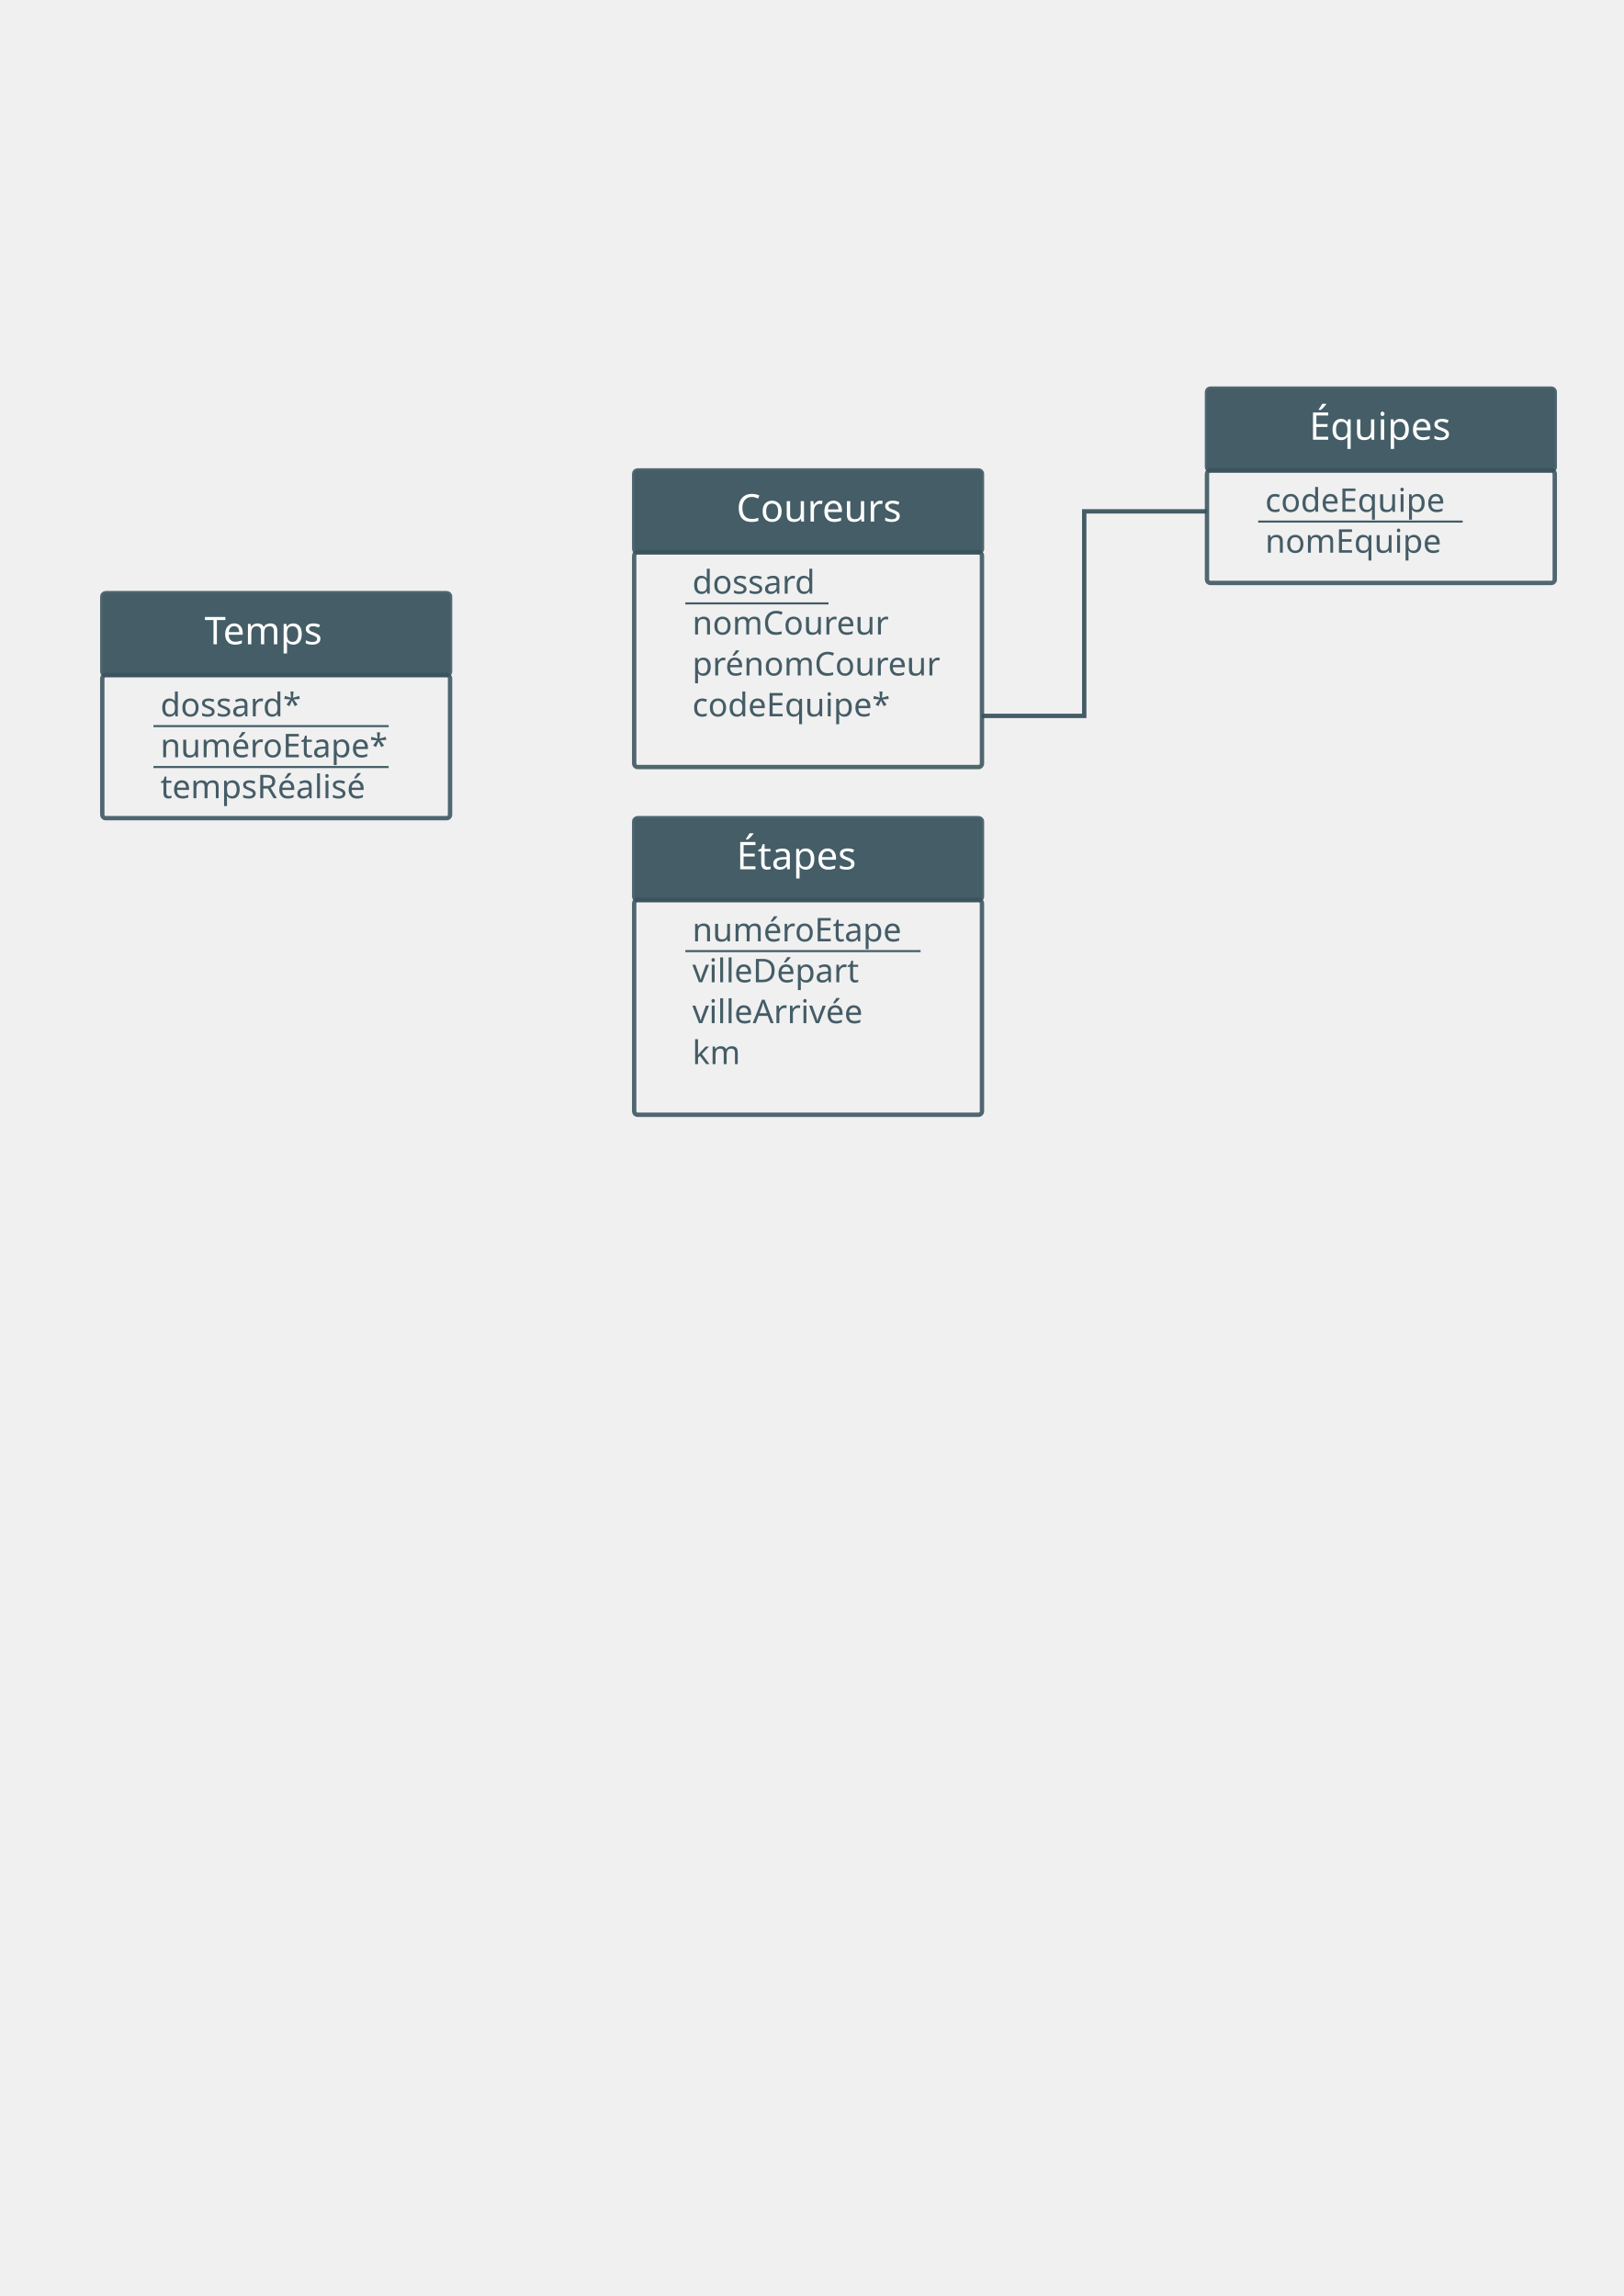
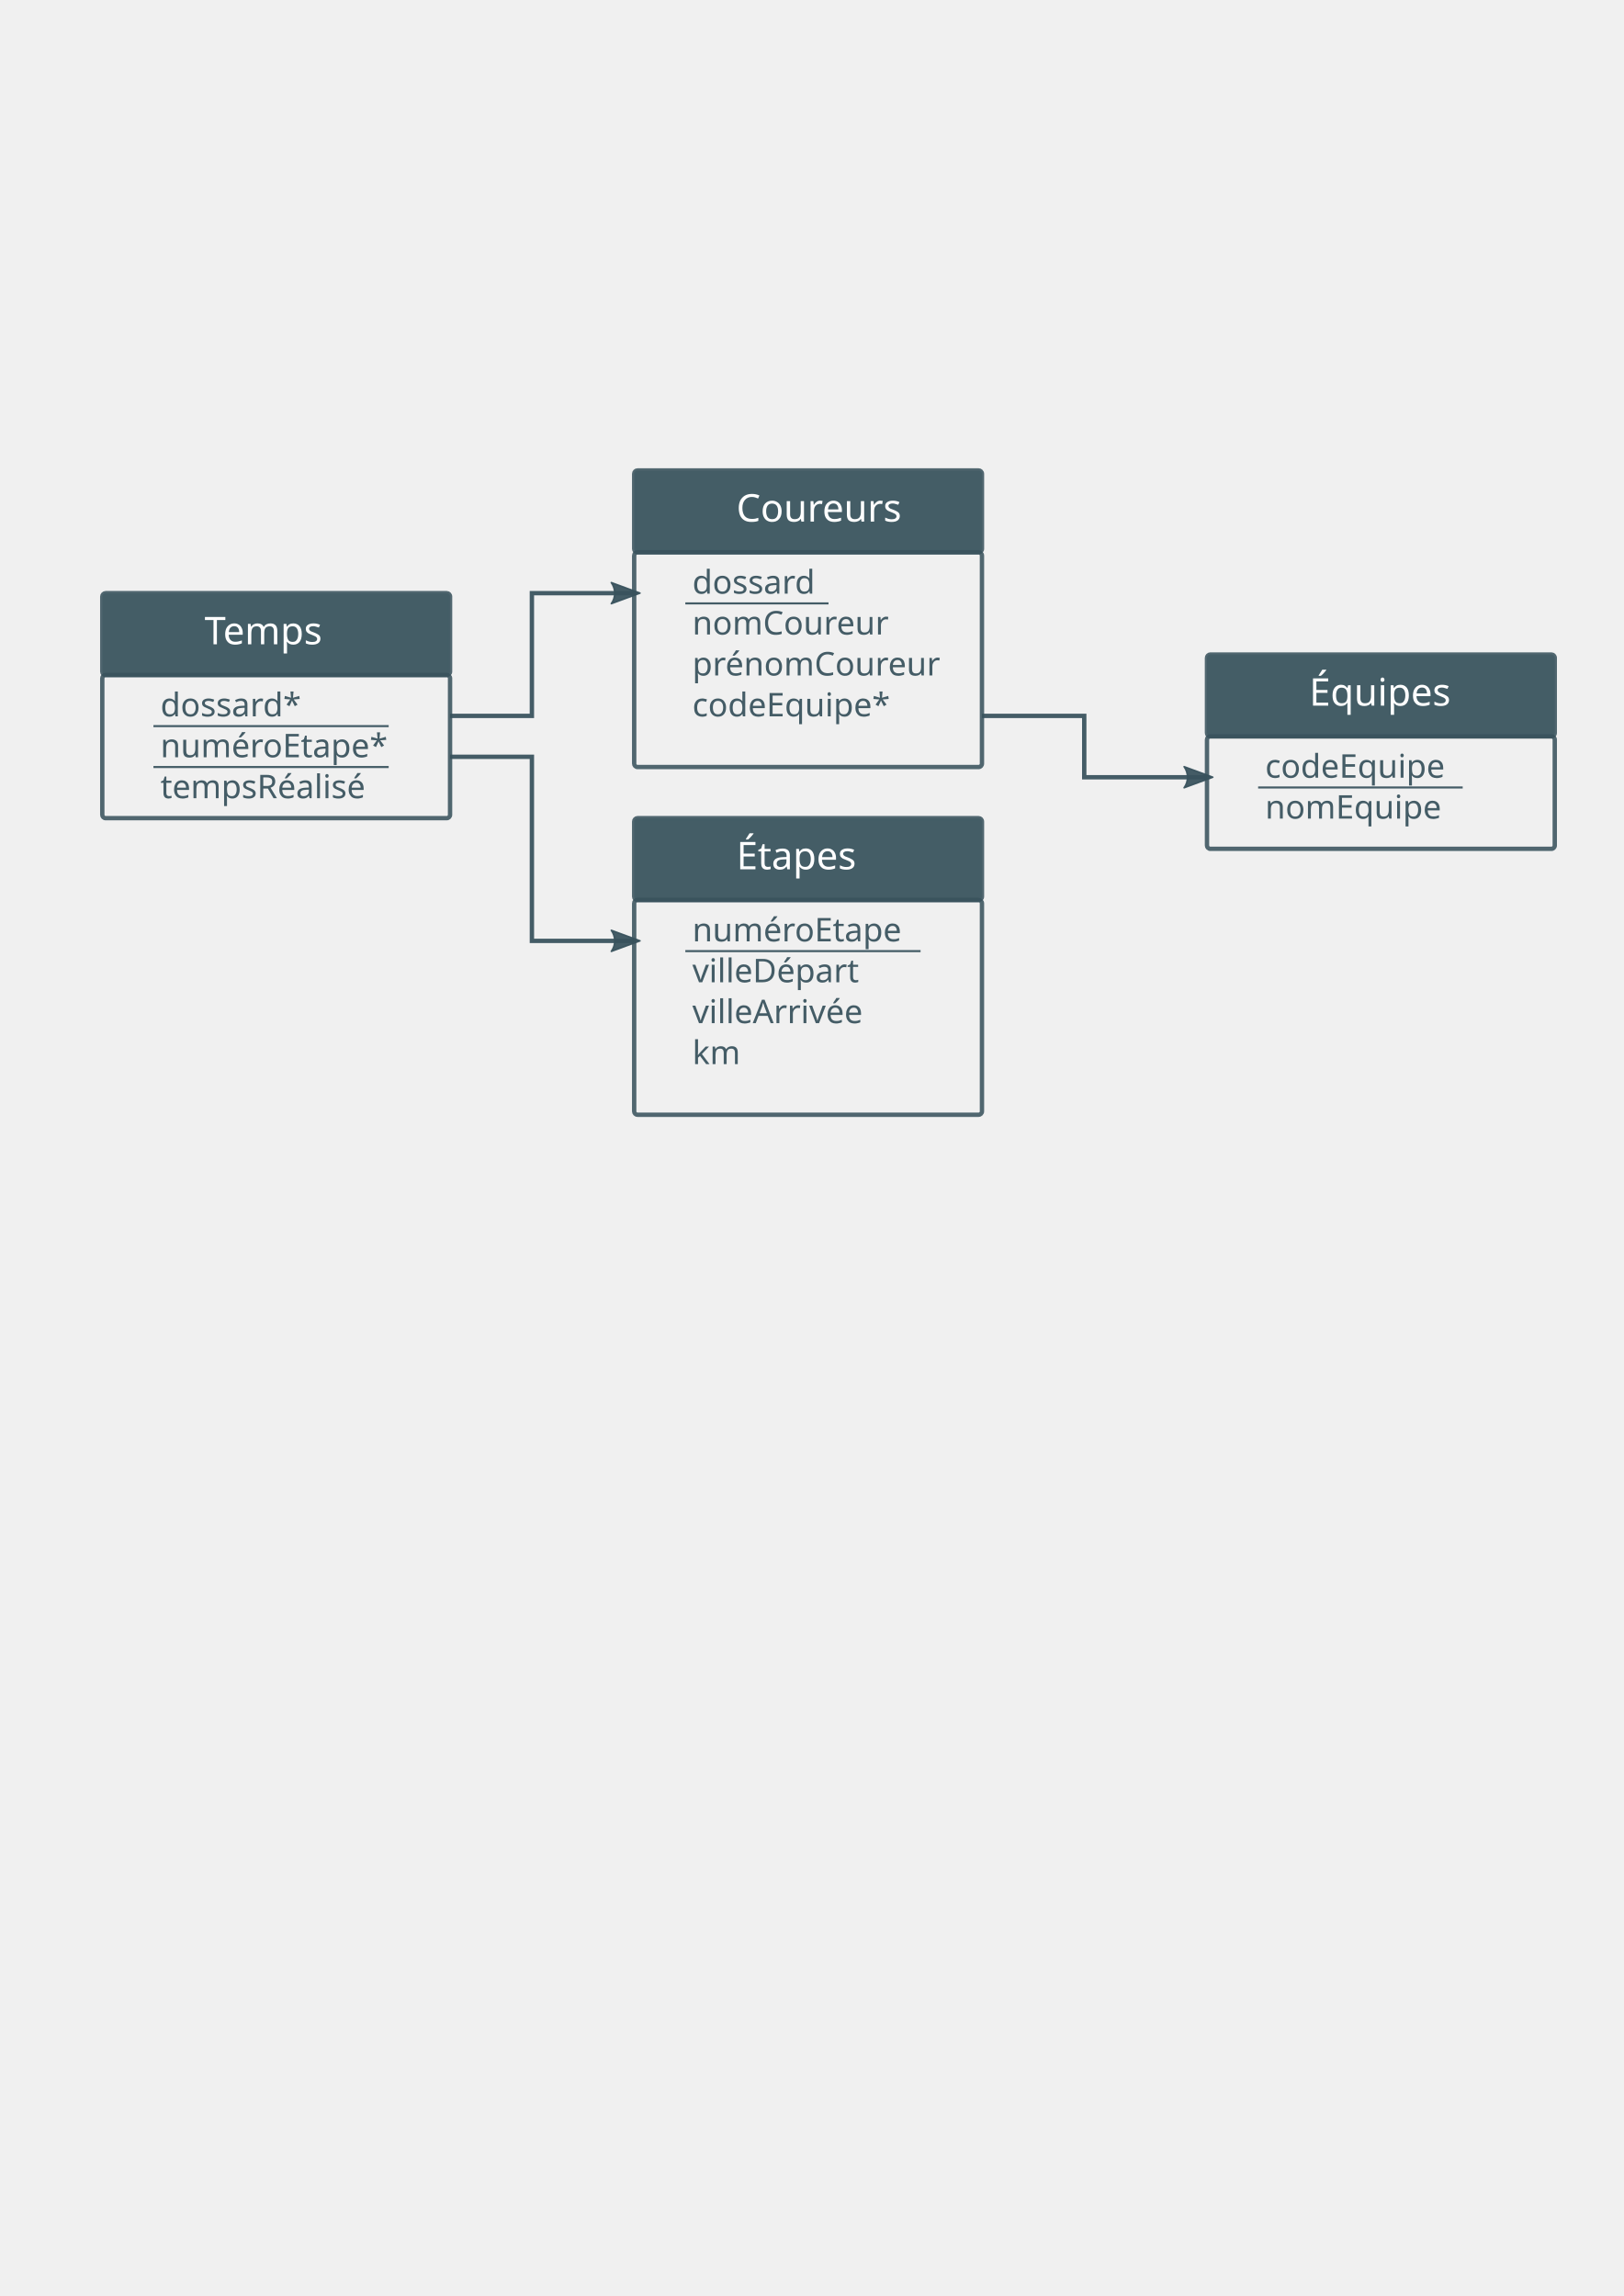
<svg xmlns="http://www.w3.org/2000/svg" width="210mm" height="297mm" viewBox="0 0 210 297" version="1.1" id="svg8">
-   <defs id="defs2" />
+   <defs id="defs2">
+     <marker style="overflow:visible;" id="marker1666" refX="0.0" refY="0.0" orient="auto">
+       <path transform="scale(0.6) rotate(180) translate(0,0)" d="M 8.719,4.034 L -2.207,0.016 L 8.719,-4.002 C 6.973,-1.63 6.983,1.616 8.719,4.034 z " style="fill-rule:evenodd;stroke-width:0.625;stroke-linejoin:round;stroke:#38525c;stroke-opacity:0.933;fill:#38525c;fill-opacity:0.933" id="path1664" />
+     </marker>
+     <marker style="overflow:visible;" id="marker1608" refX="0.0" refY="0.0" orient="auto">
+       <path transform="scale(0.6) rotate(180) translate(0,0)" d="M 8.719,4.034 L -2.207,0.016 L 8.719,-4.002 C 6.973,-1.63 6.983,1.616 8.719,4.034 z " style="fill-rule:evenodd;stroke-width:0.625;stroke-linejoin:round;stroke:#38525c;stroke-opacity:0.933;fill:#38525c;fill-opacity:0.933" id="path1606" />
+     </marker>
+     <marker style="overflow:visible;" id="Arrow2Mend" refX="0.0" refY="0.0" orient="auto">
+       <path transform="scale(0.6) rotate(180) translate(0,0)" d="M 8.719,4.034 L -2.207,0.016 L 8.719,-4.002 C 6.973,-1.63 6.983,1.616 8.719,4.034 z " style="fill-rule:evenodd;stroke-width:0.625;stroke-linejoin:round;stroke:#38525c;stroke-opacity:0.933;fill:#38525c;fill-opacity:0.933" id="path1193" />
+     </marker>
+     <marker style="overflow:visible;" id="marker1524" refX="0.0" refY="0.0" orient="auto">
+       <path transform="scale(1.1) rotate(180) translate(1,0)" d="M 8.719,4.034 L -2.207,0.016 L 8.719,-4.002 C 6.973,-1.63 6.983,1.616 8.719,4.034 z " style="fill-rule:evenodd;stroke-width:0.625;stroke-linejoin:round;stroke:#38525c;stroke-opacity:0.933;fill:#38525c;fill-opacity:0.933" id="path1522" />
+     </marker>
+     <marker style="overflow:visible;" id="marker1490" refX="0.0" refY="0.0" orient="auto">
+       <path transform="scale(1.1) rotate(180) translate(1,0)" d="M 8.719,4.034 L -2.207,0.016 L 8.719,-4.002 C 6.973,-1.63 6.983,1.616 8.719,4.034 z " style="fill-rule:evenodd;stroke-width:0.625;stroke-linejoin:round;stroke:#38525c;stroke-opacity:0.933;fill:#38525c;fill-opacity:0.933" id="path1488" />
+     </marker>
+     <marker style="overflow:visible;" id="Arrow1Lend" refX="0.0" refY="0.0" orient="auto">
+       <path transform="scale(0.8) rotate(180) translate(12.5,0)" style="fill-rule:evenodd;stroke:#38525c;stroke-width:1pt;stroke-opacity:0.933;fill:#38525c;fill-opacity:0.933" d="M 0.0,0.0 L 5.0,-5.0 L -12.5,0.0 L 5.0,5.0 L 0.0,0.0 z " id="path1169" />
+     </marker>
+     <marker style="overflow:visible;" id="Arrow2Lend" refX="0.0" refY="0.0" orient="auto">
+       <path transform="scale(1.1) rotate(180) translate(1,0)" d="M 8.719,4.034 L -2.207,0.016 L 8.719,-4.002 C 6.973,-1.63 6.983,1.616 8.719,4.034 z " style="fill-rule:evenodd;stroke-width:0.625;stroke-linejoin:round;stroke:#38525c;stroke-opacity:0.933;fill:#38525c;fill-opacity:0.933" id="path1187" />
+     </marker>
+     <marker style="overflow:visible" id="Arrow1Lstart" refX="0.0" refY="0.0" orient="auto">
+       <path transform="scale(0.8) translate(12.5,0)" style="fill-rule:evenodd;stroke:#38525c;stroke-width:1pt;stroke-opacity:0.933;fill:#38525c;fill-opacity:0.933" d="M 0.0,0.0 L 5.0,-5.0 L -12.5,0.0 L 5.0,5.0 L 0.0,0.0 z " id="path1166" />
+     </marker>
+   </defs>
  <g id="layer1">
    <g id="g1158" transform="translate(66.14583,93.92708)">
      <rect style="opacity:0.931;fill:#38535c;stroke:#38525c;stroke-width:0.565;stroke-linecap:round;stroke-linejoin:round;stroke-opacity:0.933;paint-order:fill markers stroke" id="rect853" width="44.979" height="10.583" x="15.875" y="11.906" ry="0.436" />
      <rect style="opacity:0.931;fill:none;stroke:#38525c;stroke-width:0.565;stroke-linecap:round;stroke-linejoin:round;stroke-opacity:0.933;paint-order:fill markers stroke" id="rect855" width="44.979" height="27.781" x="15.875" y="22.49" ry="0.436" />
      <text xml:space="preserve" style="font-size:4.939px;line-height:1.25;font-family:sans-serif;letter-spacing:0px;word-spacing:0px;stroke-width:0.265" x="29.104" y="18.521" id="text859">
        <tspan id="tspan857" x="29.104" y="18.521" style="font-size:4.939px;fill:#ffffff;stroke-width:0.265">Étapes</tspan>
      </text>
      <text xml:space="preserve" style="font-size:4.233px;line-height:1.25;font-family:sans-serif;letter-spacing:0px;word-spacing:0px;fill:#38525c;fill-opacity:0.933;stroke-width:0.265" x="23.398" y="27.841" id="text863">
        <tspan id="tspan861" x="23.398" y="27.841" style="fill:#38525c;fill-opacity:0.933;stroke-width:0.265">numéroEtape</tspan>
        <tspan x="23.398" y="33.133" style="fill:#38525c;fill-opacity:0.933;stroke-width:0.265" id="tspan865">villeDépart</tspan>
        <tspan x="23.398" y="38.425" style="fill:#38525c;fill-opacity:0.933;stroke-width:0.265" id="tspan867">villeArrivée</tspan>
        <tspan x="23.398" y="43.716" style="fill:#38525c;fill-opacity:0.933;stroke-width:0.265" id="tspan869">km</tspan>
      </text>
      <path style="fill:none;stroke:#38525c;stroke-width:0.265px;stroke-linecap:butt;stroke-linejoin:miter;stroke-opacity:0.933" d="M 22.49,29.104 H 52.917" id="path871" />
    </g>
    <g id="g1146" transform="translate(-71.4375,63.5)">
      <rect style="opacity:0.931;fill:#38535c;stroke:#38525c;stroke-width:0.565;stroke-linecap:round;stroke-linejoin:round;stroke-opacity:0.933;paint-order:fill markers stroke" id="rect853-3" width="44.979" height="10.583" x="84.667" y="13.229" ry="0.436" />
      <rect style="opacity:0.931;fill:none;stroke:#38525c;stroke-width:0.565;stroke-linecap:round;stroke-linejoin:round;stroke-opacity:0.933;paint-order:fill markers stroke" id="rect855-6" width="44.979" height="18.521" x="84.667" y="23.812" ry="0.436" />
      <text xml:space="preserve" style="font-size:4.939px;line-height:1.25;font-family:sans-serif;letter-spacing:0px;word-spacing:0px;stroke-width:0.265" x="97.896" y="19.844" id="text859-7">
        <tspan id="tspan857-5" x="97.896" y="19.844" style="font-size:4.939px;fill:#ffffff;stroke-width:0.265">Temps</tspan>
      </text>
      <text xml:space="preserve" style="font-size:4.233px;line-height:1.25;font-family:sans-serif;letter-spacing:0px;word-spacing:0px;fill:#38525c;fill-opacity:0.933;stroke-width:0.265" x="92.189" y="29.164" id="text863-3">
        <tspan id="tspan861-5" x="92.189" y="29.164" style="fill:#38525c;fill-opacity:0.933;stroke-width:0.265">dossard*</tspan>
        <tspan x="92.189" y="34.456" style="fill:#38525c;fill-opacity:0.933;stroke-width:0.265" id="tspan865-6">numéroEtape*</tspan>
        <tspan x="92.189" y="39.748" style="fill:#38525c;fill-opacity:0.933;stroke-width:0.265" id="tspan869-9">tempsRéalisé</tspan>
      </text>
      <path style="fill:none;stroke:#38525c;stroke-width:0.265px;stroke-linecap:butt;stroke-linejoin:miter;stroke-opacity:0.933" d="M 91.281,30.427 H 121.708" id="path871-1" />
      <path style="fill:none;stroke:#38525c;stroke-width:0.265px;stroke-linecap:butt;stroke-linejoin:miter;stroke-opacity:0.933" d="M 91.281,35.719 H 121.708" id="path871-1-2" />
    </g>
    <g id="g1134">
      <rect style="opacity:0.931;fill:#38535c;stroke:#38525c;stroke-width:0.565;stroke-linecap:round;stroke-linejoin:round;stroke-opacity:0.933;paint-order:fill markers stroke" id="rect853-7" width="44.979" height="10.583" x="82.021" y="60.854" ry="0.436" />
      <rect style="opacity:0.931;fill:none;stroke:#38525c;stroke-width:0.565;stroke-linecap:round;stroke-linejoin:round;stroke-opacity:0.933;paint-order:fill markers stroke" id="rect855-0" width="44.979" height="27.781" x="82.021" y="71.438" ry="0.436" />
      <text xml:space="preserve" style="font-size:4.939px;line-height:1.25;font-family:sans-serif;letter-spacing:0px;word-spacing:0px;stroke-width:0.265" x="95.25" y="67.469" id="text859-9">
        <tspan id="tspan857-3" x="95.25" y="67.469" style="font-size:4.939px;fill:#ffffff;stroke-width:0.265">Coureurs</tspan>
      </text>
      <text xml:space="preserve" style="font-size:4.233px;line-height:1.25;font-family:sans-serif;letter-spacing:0px;word-spacing:0px;fill:#38525c;fill-opacity:0.933;stroke-width:0.265" x="89.544" y="76.789" id="text863-6">
        <tspan id="tspan861-0" x="89.544" y="76.789" style="fill:#38525c;fill-opacity:0.933;stroke-width:0.265">dossard</tspan>
        <tspan x="89.544" y="82.081" style="fill:#38525c;fill-opacity:0.933;stroke-width:0.265" id="tspan865-62">nomCoureur</tspan>
        <tspan x="89.544" y="87.373" style="fill:#38525c;fill-opacity:0.933;stroke-width:0.265" id="tspan974">prénomCoureur</tspan>
        <tspan x="89.544" y="92.664" style="fill:#38525c;fill-opacity:0.933;stroke-width:0.265" id="tspan869-1">codeEquipe*</tspan>
      </text>
      <path style="fill:none;stroke:#38525c;stroke-width:0.265px;stroke-linecap:butt;stroke-linejoin:miter;stroke-opacity:0.933" d="m 88.635,78.052 18.521,-2e-6" id="path871-8" />
    </g>
-     <g id="g1122" transform="translate(7.937495,-26.45833)">
+     <g id="g1122" transform="translate(7.937495,7.937502)">
      <rect style="opacity:0.931;fill:#38535c;stroke:#38525c;stroke-width:0.565;stroke-linecap:round;stroke-linejoin:round;stroke-opacity:0.933;paint-order:fill markers stroke" id="rect853-7-7" width="44.979" height="10.583" x="148.167" y="76.729" ry="0.436" />
      <rect style="opacity:0.931;fill:none;stroke:#38525c;stroke-width:0.565;stroke-linecap:round;stroke-linejoin:round;stroke-opacity:0.933;paint-order:fill markers stroke" id="rect855-0-9" width="44.979" height="14.552" x="148.167" y="87.312" ry="0.436" />
      <text xml:space="preserve" style="font-size:4.939px;line-height:1.25;font-family:sans-serif;letter-spacing:0px;word-spacing:0px;stroke-width:0.265" x="161.396" y="83.344" id="text859-9-2">
        <tspan id="tspan857-3-0" x="161.396" y="83.344" style="font-size:4.939px;fill:#ffffff;stroke-width:0.265">Équipes</tspan>
      </text>
      <text xml:space="preserve" style="font-size:4.233px;line-height:1.25;font-family:sans-serif;letter-spacing:0px;word-spacing:0px;fill:#38525c;fill-opacity:0.933;stroke-width:0.265" x="155.69" y="92.664" id="text863-6-2">
        <tspan id="tspan861-0-3" x="155.69" y="92.664" style="fill:#38525c;fill-opacity:0.933;stroke-width:0.265">codeEquipe</tspan>
        <tspan x="155.69" y="97.956" style="fill:#38525c;fill-opacity:0.933;stroke-width:0.265" id="tspan869-1-9">nomEquipe</tspan>
      </text>
      <path style="fill:none;stroke:#38525c;stroke-width:0.265px;stroke-linecap:butt;stroke-linejoin:miter;stroke-opacity:0.933" d="m 154.781,93.927 26.458,-2e-6" id="path871-8-2" />
    </g>
-     <path style="fill:none;stroke:#38525c;stroke-width:0.565;stroke-linecap:butt;stroke-linejoin:miter;stroke-miterlimit:4;stroke-dasharray:none;stroke-opacity:0.933" d="m 127,92.604 h 13.229 V 66.146 h 15.875" id="path1160" />
+     <path style="fill:none;stroke:#38525c;stroke-width:0.565;stroke-linecap:butt;stroke-linejoin:miter;stroke-miterlimit:4;stroke-dasharray:none;stroke-opacity:0.933;marker-end:url(#marker1666)" d="m 127,92.604 h 13.229 l 1e-5,7.938 h 15.875" id="path1160" />
+     <path style="fill:none;stroke:#38525c;stroke-width:0.565;stroke-linecap:butt;stroke-linejoin:miter;stroke-miterlimit:4;stroke-dasharray:none;stroke-opacity:0.933;marker-end:url(#Arrow2Mend)" d="m 58.208,92.604 h 10.583 v -15.875 h 13.229" id="path1162" />
+     <path style="fill:none;stroke:#38525c;stroke-width:0.565;stroke-linecap:butt;stroke-linejoin:miter;stroke-opacity:0.933;stroke-miterlimit:4;stroke-dasharray:none;marker-end:url(#marker1608)" d="M 58.208,97.896 H 68.792 V 121.708 H 82.021" id="path1164" />
  </g>
</svg>
